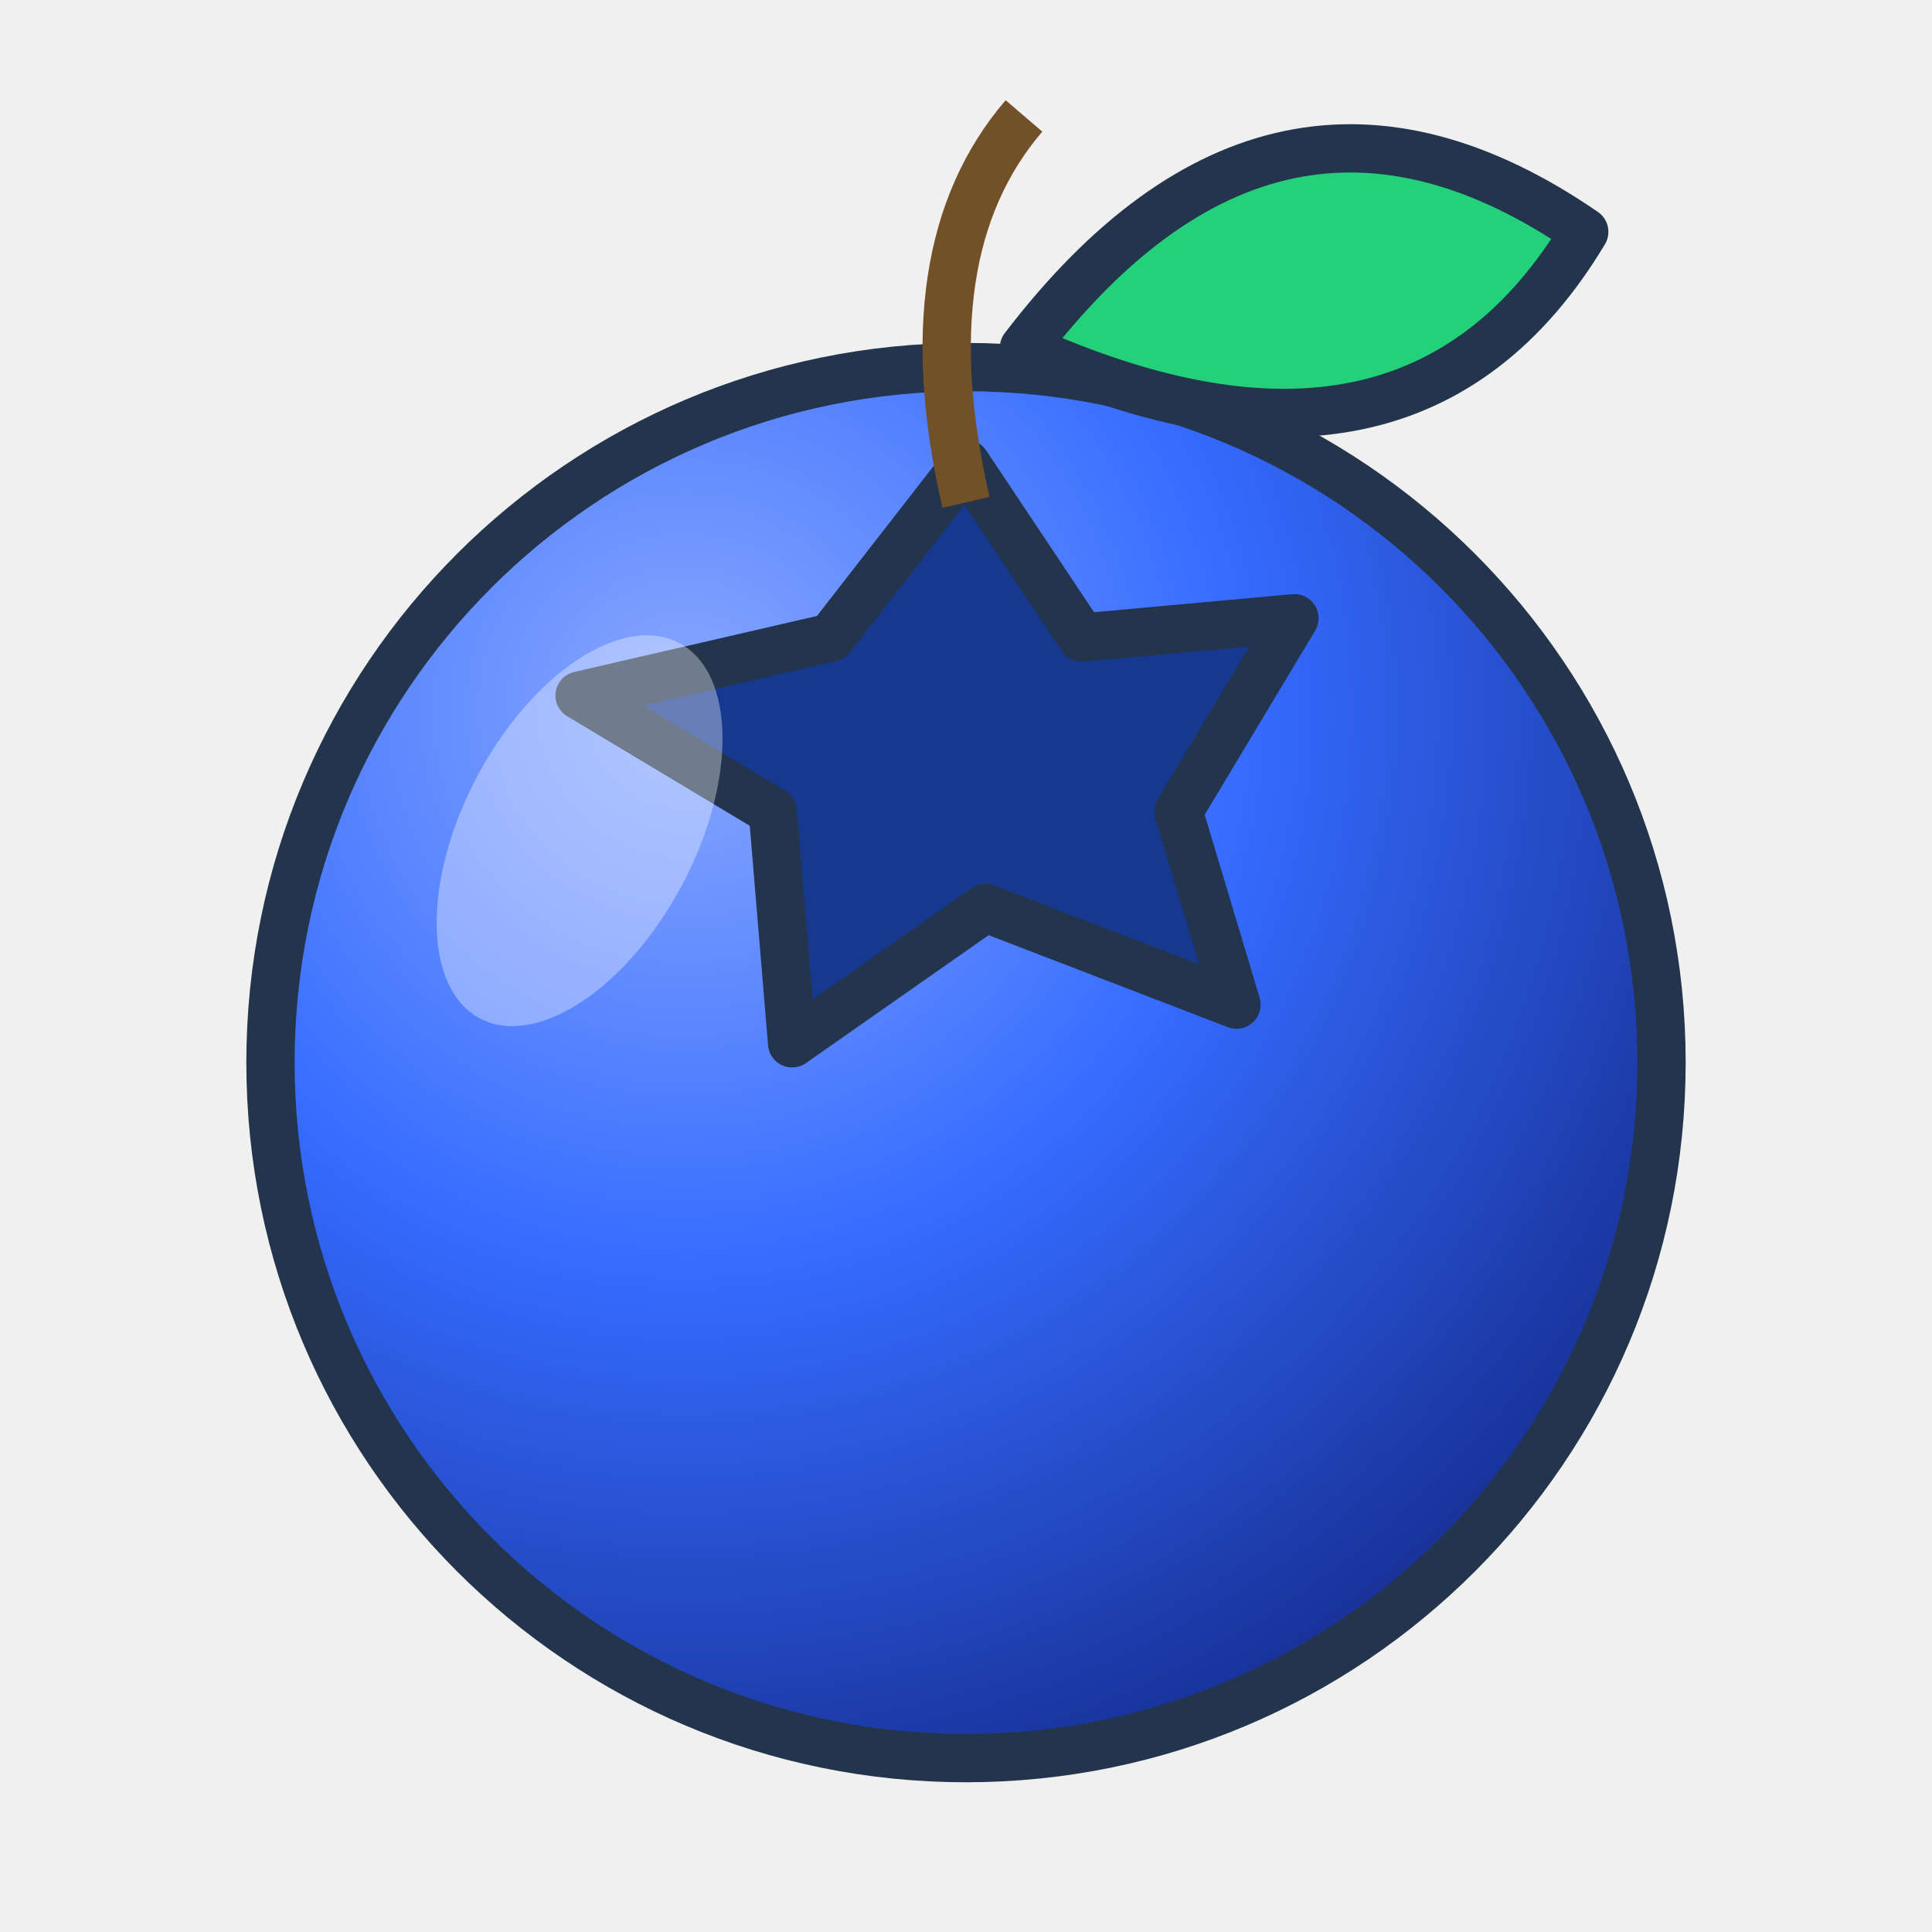
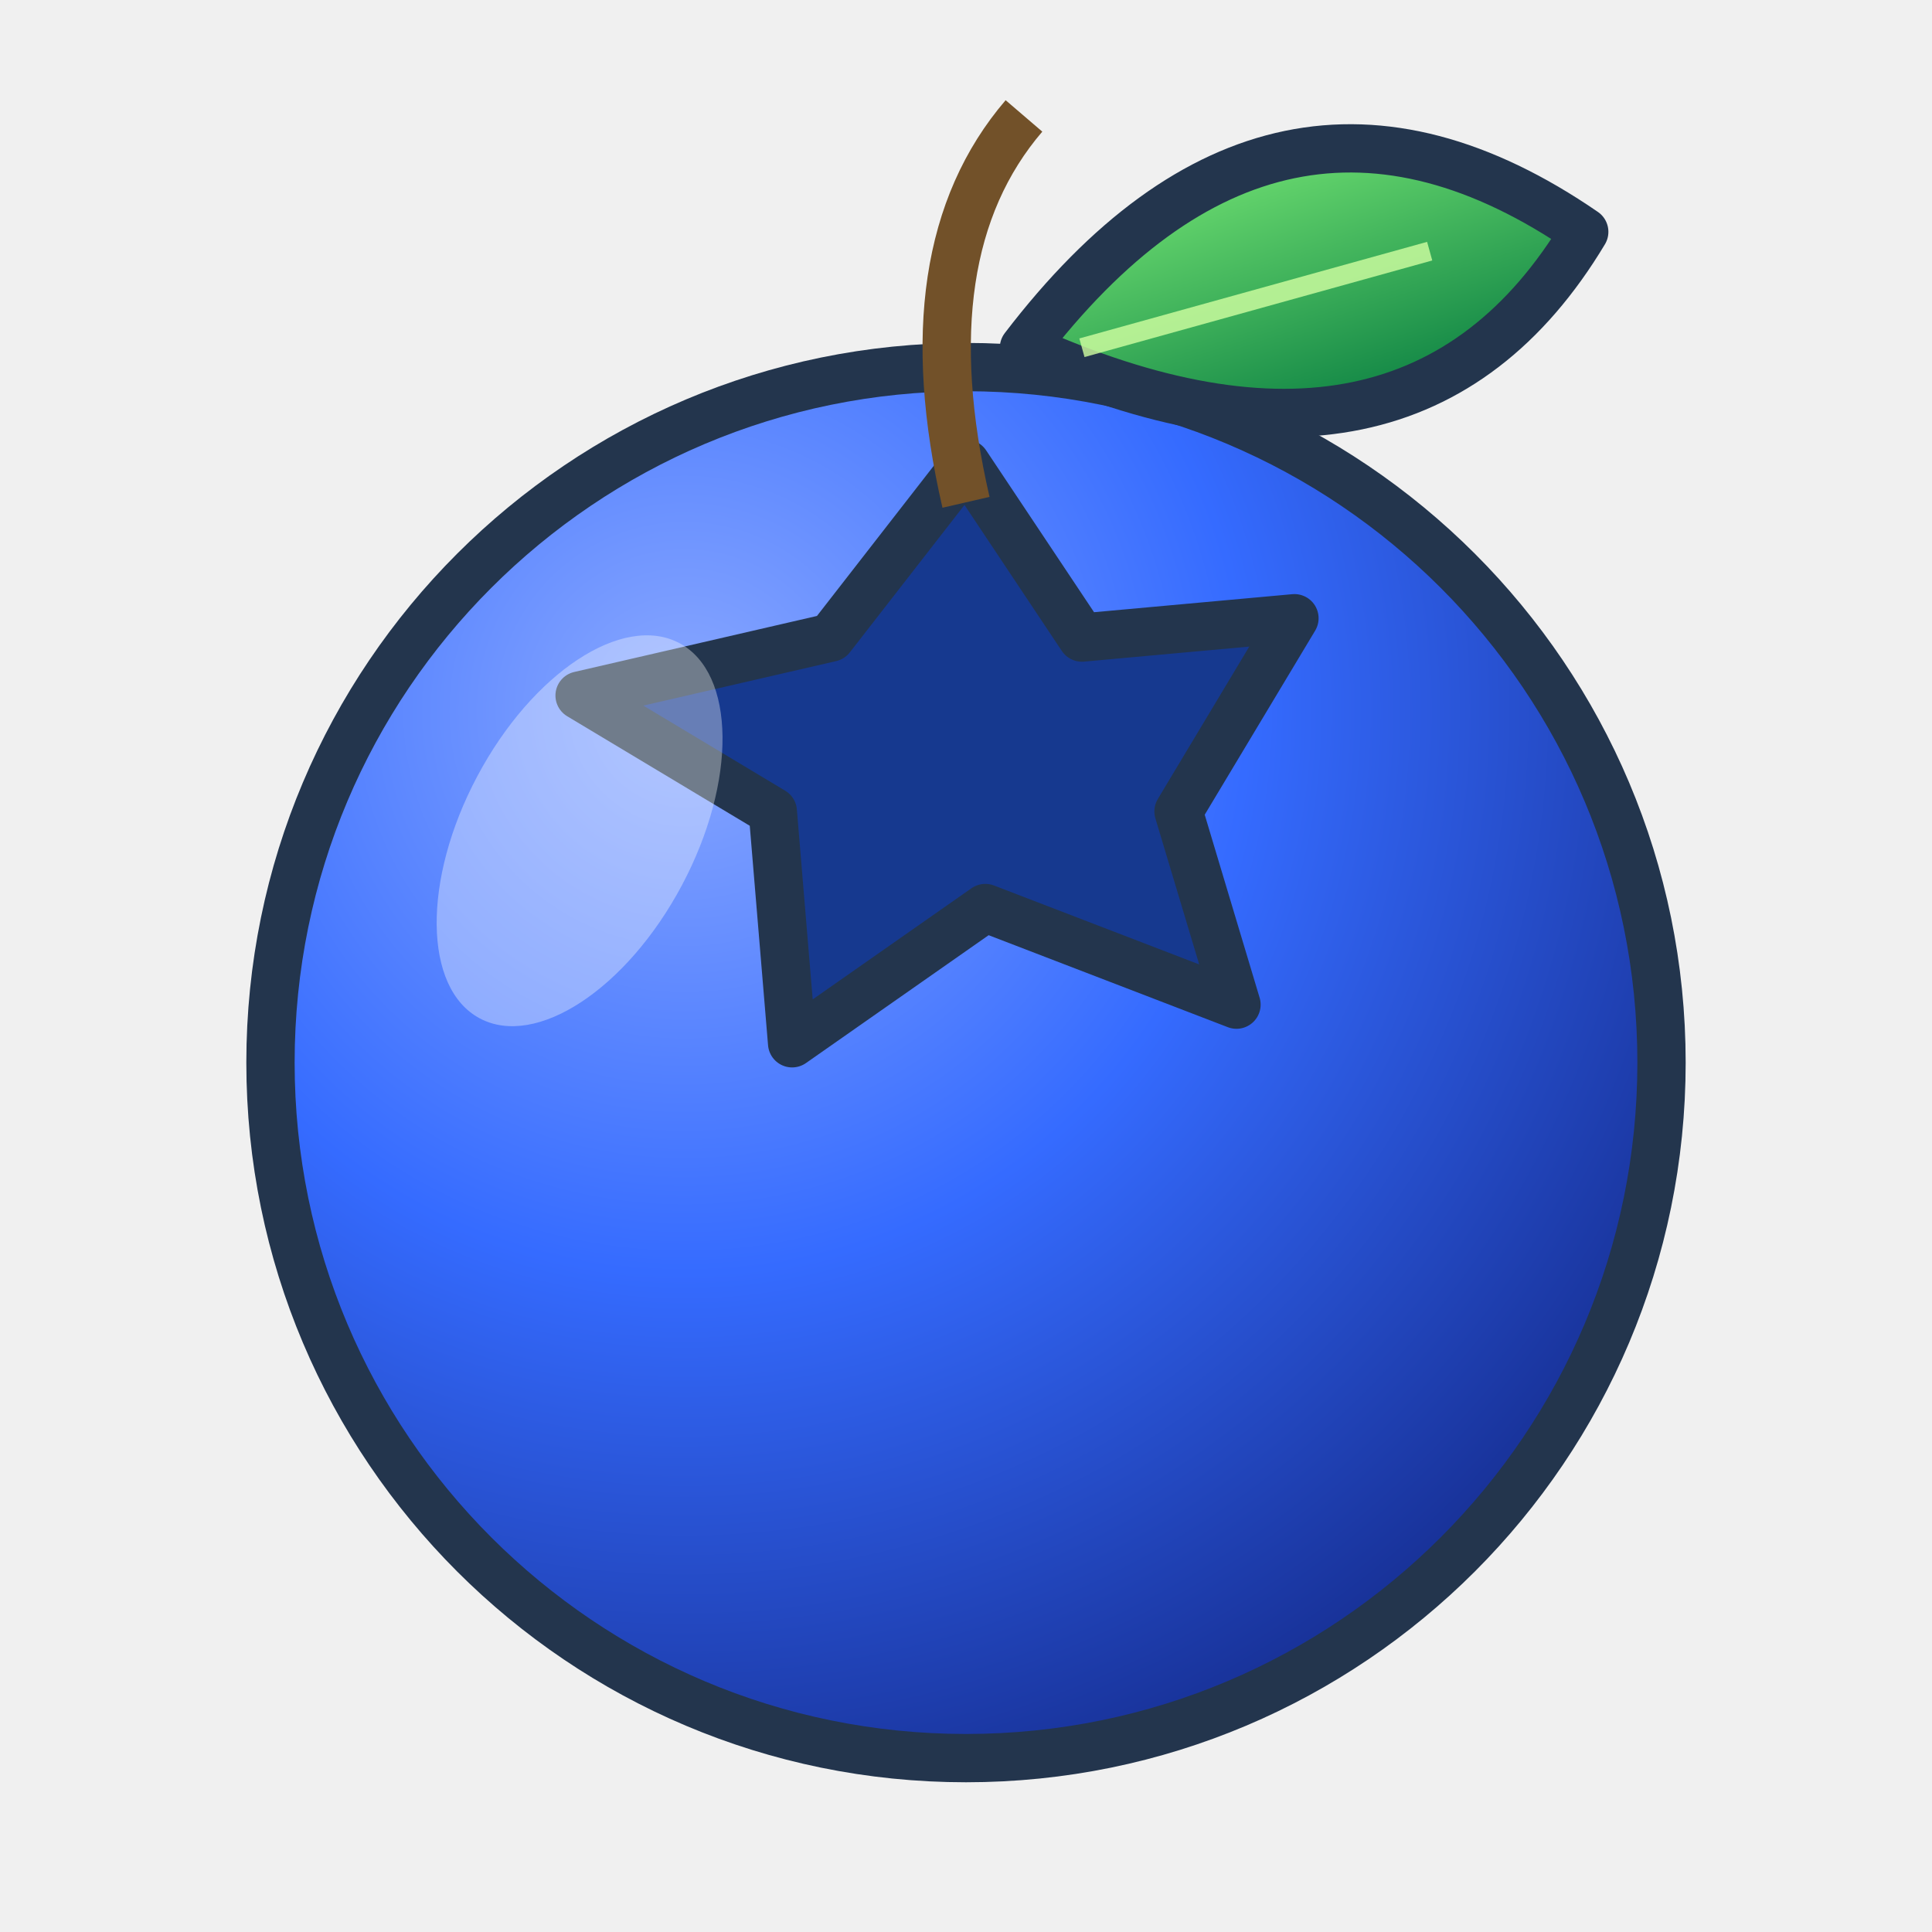
- <svg xmlns="http://www.w3.org/2000/svg" width="100" height="100" viewBox="0 0 100 100">
+ <svg xmlns="http://www.w3.org/2000/svg" width="400" height="400" viewBox="0 0 100 100">
  <defs>
    <radialGradient id="skin" cx="30%" cy="25%" r="80%">
      <stop stop-color="#8aa8ff" />
      <stop offset=".5" stop-color="#356bff" />
      <stop offset="1" stop-color="#183299" />
    </radialGradient>
+     <linearGradient id="leaf" x2=".7" y2="1">
+       <stop stop-color="#86f57c" />
+       <stop offset="1" stop-color="#087d41" />
+     </linearGradient>
  </defs>
  <g stroke="#23354d" stroke-width="2.5" stroke-linejoin="round">
    <circle cx="50" cy="55" r="36" fill="url(#skin)" />
    <path d="M50 24L56 33L67 32L61 42L64 52L51 47L41 54L40 42L30 36L43 33Z" fill="#16398f" />
    <path d="M50 26Q47 13 53 6" fill="none" stroke="#725129" />
-     <path d="M53 18Q66 1 82 12Q73 27 53 18Z" fill="#24d17b" />
+     <path d="M53 18Q66 1 82 12Q73 27 53 18Z" fill="url(#leaf)" />
+     <path d="M56 18L74 13" stroke="#d1ffa1" stroke-width="1" opacity=".8" />
  </g>
  <ellipse cx="30" cy="43" rx="6" ry="11" fill="white" opacity=".35" transform="rotate(28 30 43)" />
</svg>
